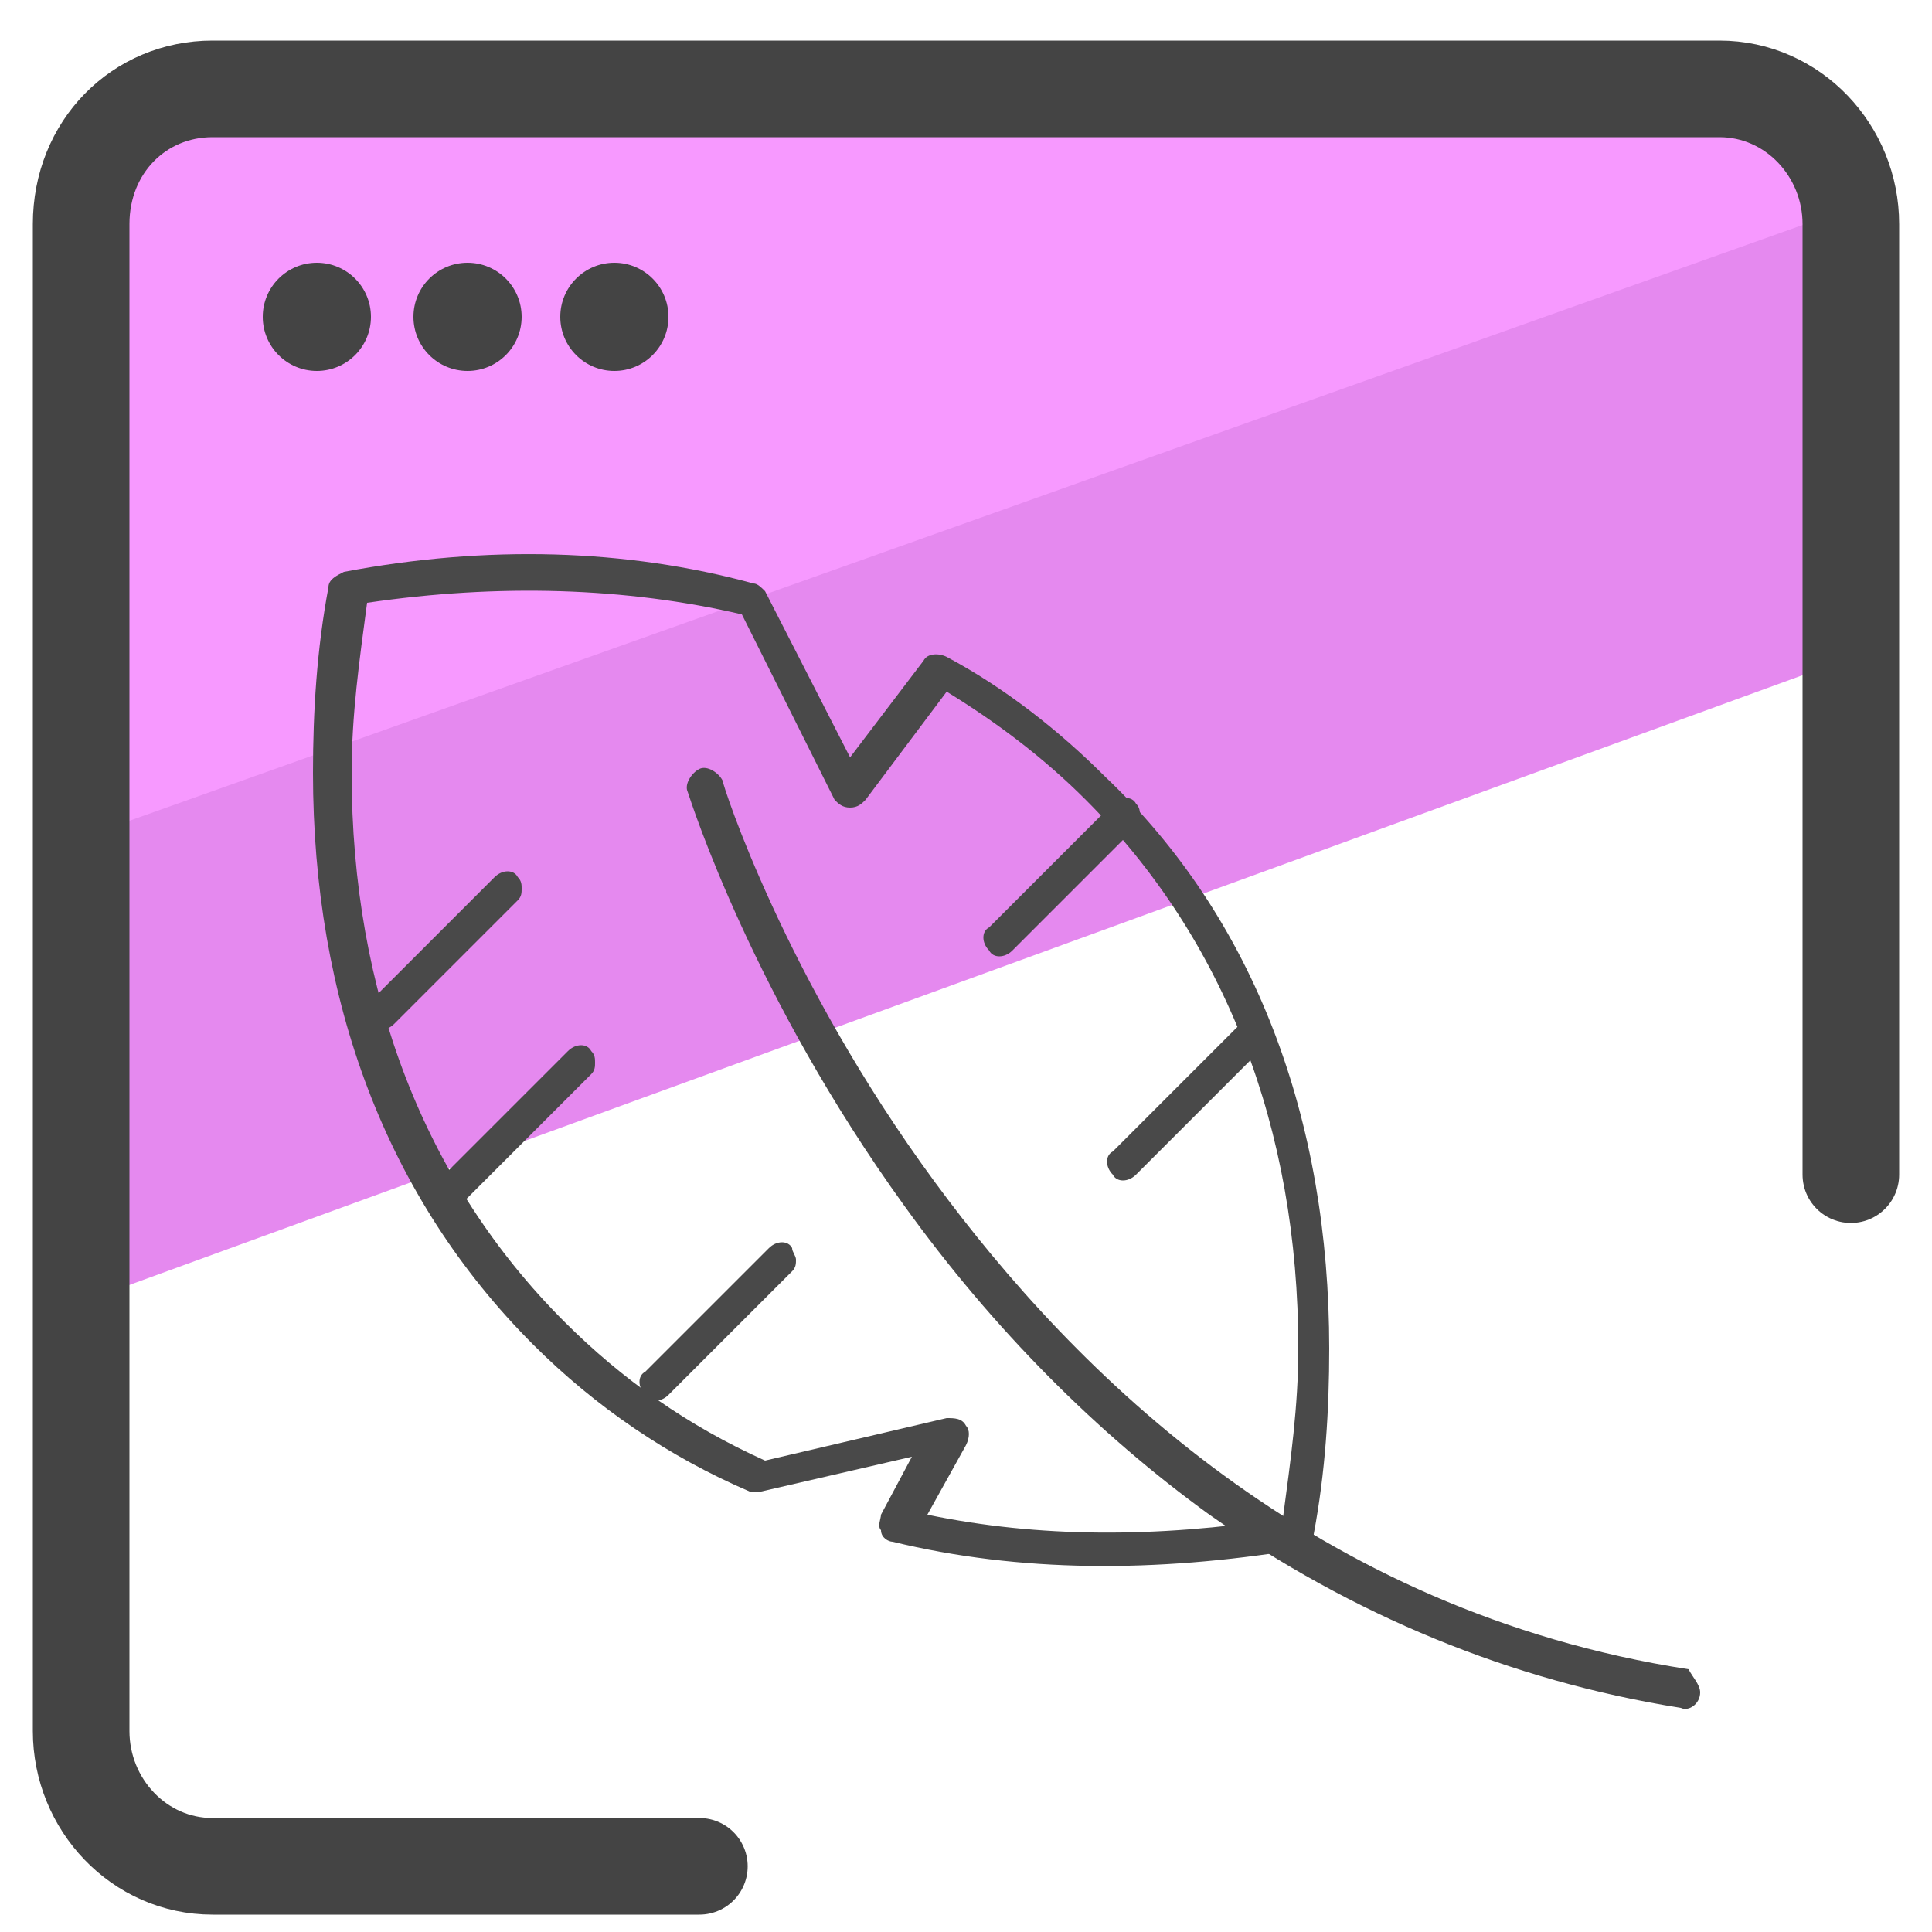
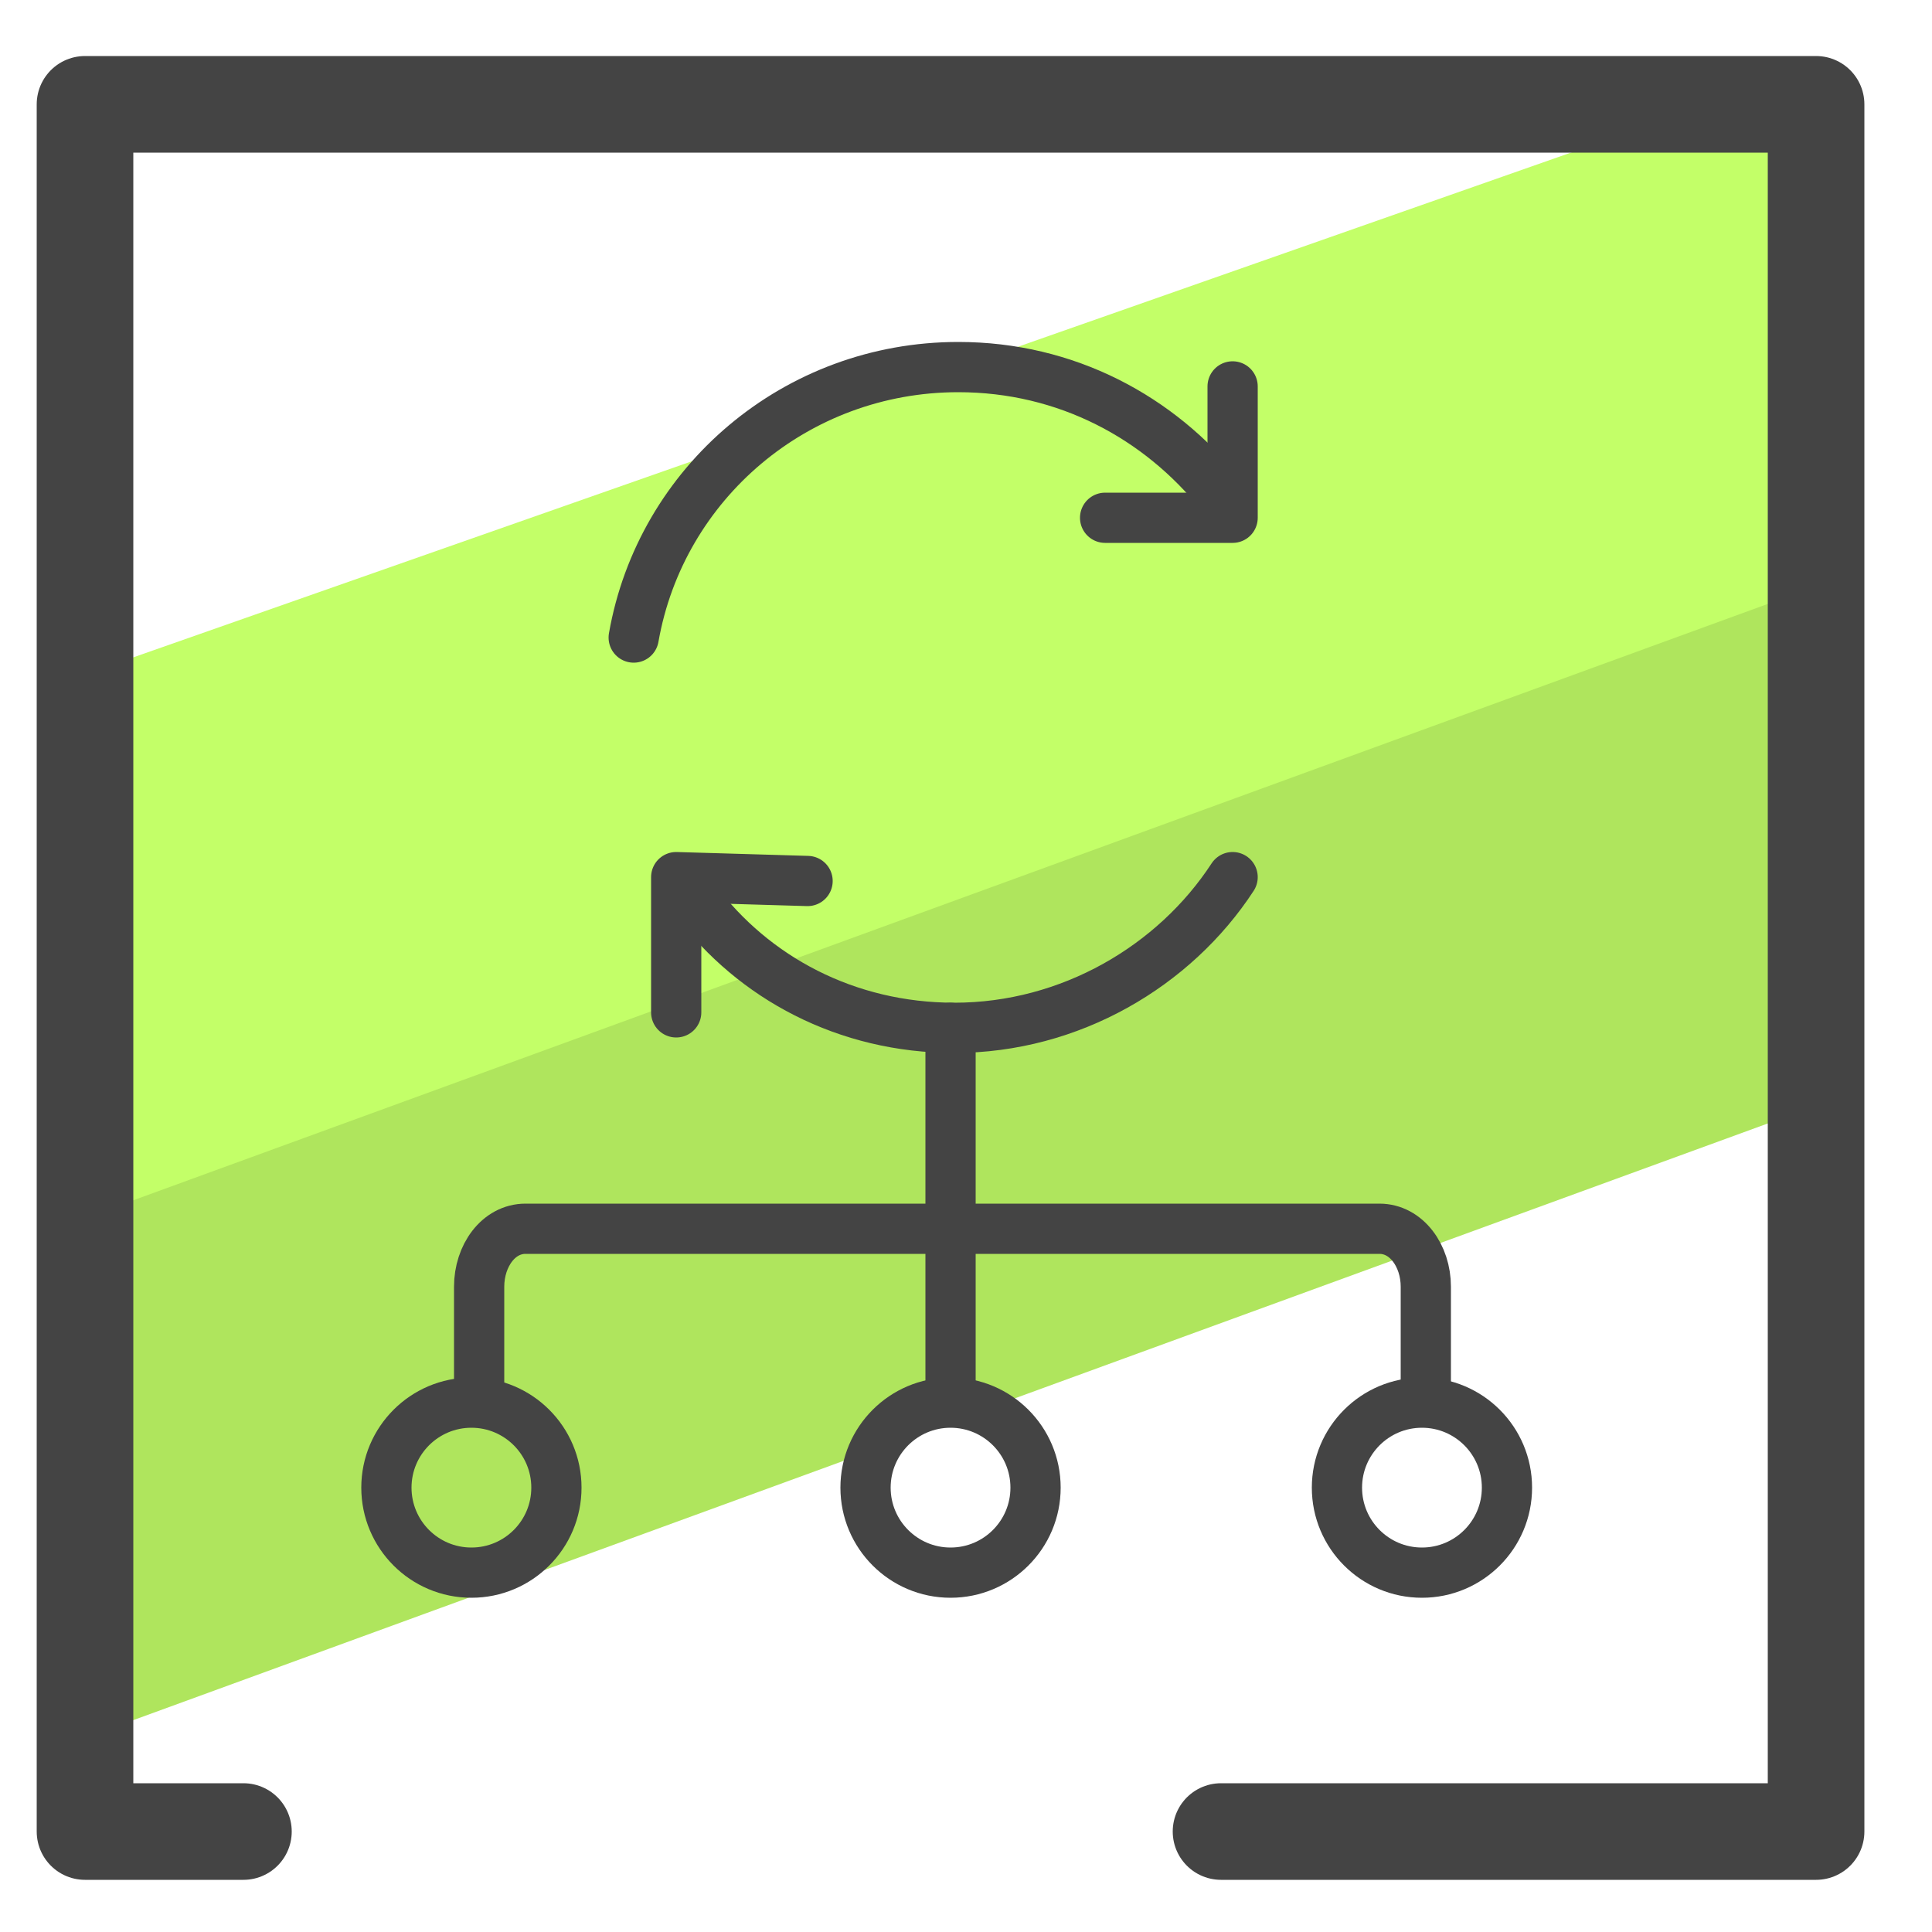
- <svg xmlns="http://www.w3.org/2000/svg" id="Layer_1" x="0" y="0" version="1.1" viewBox="0 0 50 50" xml:space="preserve">
-   <style>.st3{fill:#444}.st4{fill:#494949}</style>
-   <path fill="#e589ef" d="M47.7 11.6l.8 5.2L2.4 33.6l-.5-10.9-.1-6.2L42.1 1.9l5.2 2.3z" />
-   <path fill="#f799ff" d="M46.1 2l2.3 3.2L1.5 21.9 2.6 4.8l3-2.9 29.1-.2z" />
-   <path fill="none" stroke="#444" stroke-linecap="round" stroke-linejoin="round" stroke-miterlimit="10" stroke-width="2.5" d="M18.1 48.3H5.5c-1.9 0-3.4-1.6-3.4-3.5v-39c0-2 1.5-3.5 3.4-3.5h39c1.9 0 3.4 1.6 3.4 3.5v24.6" />
-   <circle cx="8.2" cy="8.2" r="1.4" class="st3" />
-   <circle cx="12.1" cy="8.2" r="1.4" class="st3" />
-   <circle cx="15.9" cy="8.2" r="1.4" class="st3" />
-   <path d="M34.4 34.9c0 1.6-.1 3.2-.4 4.8 0 .2-.2.3-.4.4-3.7.6-7.2.6-10.5-.2-.1 0-.3-.1-.3-.3-.1-.1 0-.3 0-.4l.8-1.5-3.9.9h-.3c-2.1-.9-4-2.2-5.6-3.8C10 31 8.1 25.9 8.1 20c0-1.6.1-3.2.4-4.8 0-.2.2-.3.4-.4 3.7-.7 7.3-.6 10.6.3.1 0 .2.1.3.2l2.2 4.3 1.9-2.5c.1-.2.4-.2.6-.1 1.5.8 2.9 1.9 4.1 3.1 3.9 3.7 5.8 8.9 5.8 14.8zm-1.2 4.4c.2-1.5.4-2.9.4-4.4 0-5.7-1.9-10.6-5.5-14.2-1.1-1.1-2.3-2-3.6-2.8l-2.1 2.8c-.1.1-.2.2-.4.2s-.3-.1-.4-.2l-2.4-4.8c-3-.7-6.3-.8-9.7-.3-.2 1.5-.4 2.9-.4 4.4 0 5.7 1.9 10.6 5.5 14.2 1.5 1.5 3.2 2.7 5.2 3.6l4.7-1.1c.2 0 .4 0 .5.2.1.1.1.3 0 .5l-1 1.8c2.9.6 5.9.6 9.2.1z" class="st4" />
-   <path d="M13.5 23c0 .1 0 .2-.1.3l-3.2 3.2c-.2.2-.5.2-.6 0-.2-.2-.2-.5 0-.6l3.2-3.2c.2-.2.5-.2.6 0 .1.1.1.2.1.3zm1.9 4.5c0 .1 0 .2-.1.3L12.1 31c-.2.2-.5.2-.6 0-.2-.2-.2-.5 0-.6l3.2-3.2c.2-.2.5-.2.6 0 .1.1.1.2.1.3zm14.1-6.4c0 .1 0 .2-.1.3l-3.2 3.2c-.2.2-.5.2-.6 0-.2-.2-.2-.5 0-.6l3.2-3.2c.2-.2.5-.2.6 0 .1.1.1.2.1.3zm-8.9 11.5c0 .1 0 .2-.1.3l-3.2 3.2c-.2.2-.5.2-.6 0-.2-.2-.2-.5 0-.6l3.2-3.2c.2-.2.5-.2.6 0 0 .1.1.2.1.3zm12.1-5.7c0 .1 0 .2-.1.3l-3.2 3.2c-.2.2-.5.2-.6 0-.2-.2-.2-.5 0-.6l3.2-3.2c.2-.2.5-.2.6 0 .1 0 .1.2.1.3z" class="st4" />
-   <path d="M44 43.8s0 .1 0 0c0 .3-.3.5-.5.4-4.4-.7-8.5-2.4-12.2-5-2.9-2.1-5.6-4.8-7.9-8-3.9-5.4-5.5-10.4-5.6-10.7-.1-.2.1-.5.3-.6.2-.1.5.1.6.3 0 .1 1.6 5.1 5.5 10.4 3.6 4.9 9.8 11.1 19.5 12.6.1.2.3.4.3.6z" class="st4" />
+ <svg xmlns="http://www.w3.org/2000/svg" version="1.1" id="Layer_1" x="0px" y="0px" viewBox="0 0 50 50" style="enable-background:new 0 0 50 50;" xml:space="preserve">
+   <style type="text/css">
+ 	.st0{fill:#AFE55D;}
+ 	.st1{fill:#C3FF68;}
+ 	.st2{fill:none;stroke:#444444;stroke-width:2.5;stroke-linecap:round;stroke-linejoin:round;stroke-miterlimit:10;}
+ 	.st3{fill:none;stroke:#444444;stroke-width:1.3;stroke-linecap:round;stroke-linejoin:round;stroke-miterlimit:10;}
+ </style>
+   <g>
+     <polygon class="st0" points="47.3,23.6 47.6,28.4 2.4,44.9 2.7,35.9 2.9,30.7 47.5,14.4 47.8,17.4  " />
+     <polygon class="st1" points="47,3.7 47.2,15.1 2.8,31.3 2.8,21.5 3.2,17.1 44.5,2.6  " />
+     <polyline class="st2" points="6.3,47.4 2.2,47.4 2.2,2.7 47,2.7 47,47.4 31.6,47.4  " />
+     <g>
+       <g>
+         <circle class="st3" cx="12.2" cy="38.5" r="2.2" />
+         <circle class="st3" cx="24.6" cy="38.5" r="2.2" />
+         <circle class="st3" cx="36.8" cy="38.5" r="2.2" />
+         <line class="st3" x1="24.6" y1="36.2" x2="24.6" y2="26.6" />
+         <path class="st3" d="M12.4,36.2v-2.9c0-0.8,0.5-1.5,1.2-1.5h22.1c0.7,0,1.2,0.7,1.2,1.5v2.9" />
+       </g>
+       <g id="Refresh">
+         <g>
+           <path class="st3" d="M16.4,16.5c0.7-4,4.2-7,8.4-7c2.8,0,5.2,1.3,6.8,3.3" />
+           <polyline class="st3" points="31.9,10 31.9,13.4 28.6,13.4     " />
+         </g>
+         <g>
+           <path class="st3" d="M31.9,22.7c-1.5,2.3-4.2,3.9-7.2,3.9c-2.8,0-5.2-1.3-6.7-3.3" />
+           <polyline class="st3" points="17.5,26.2 17.5,22.7 20.9,22.8     " />
+         </g>
+       </g>
+     </g>
+   </g>
</svg>
